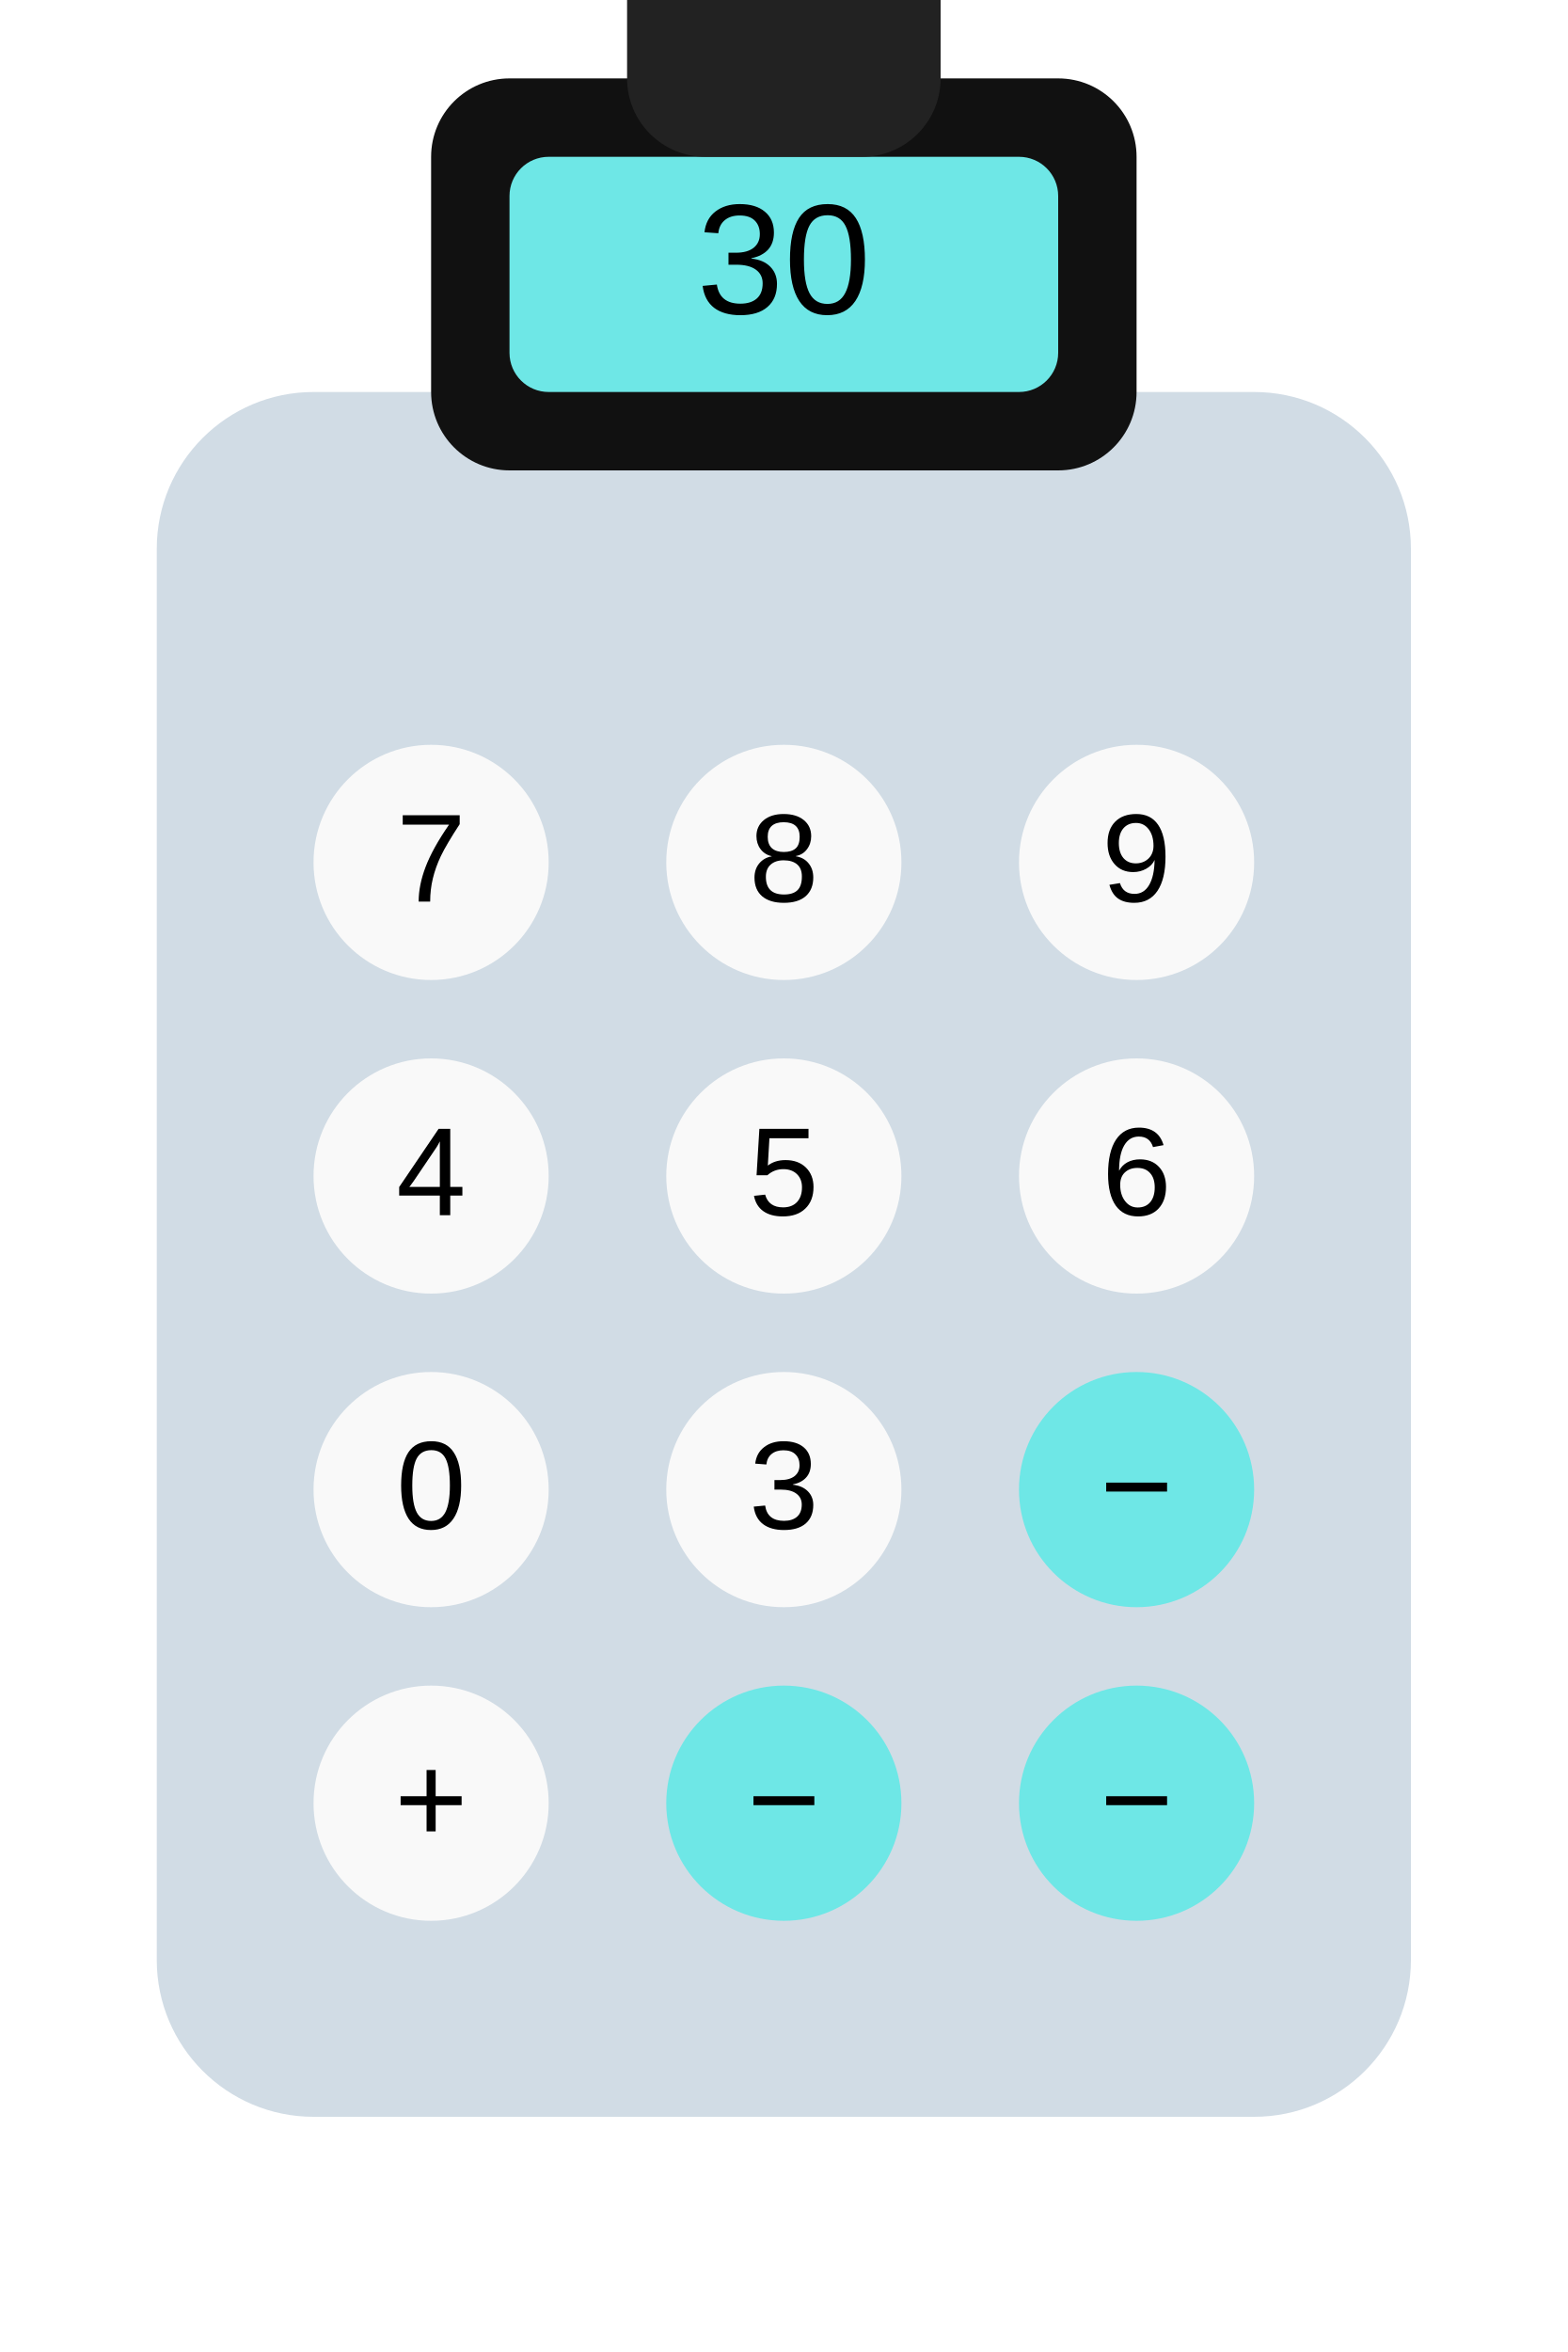
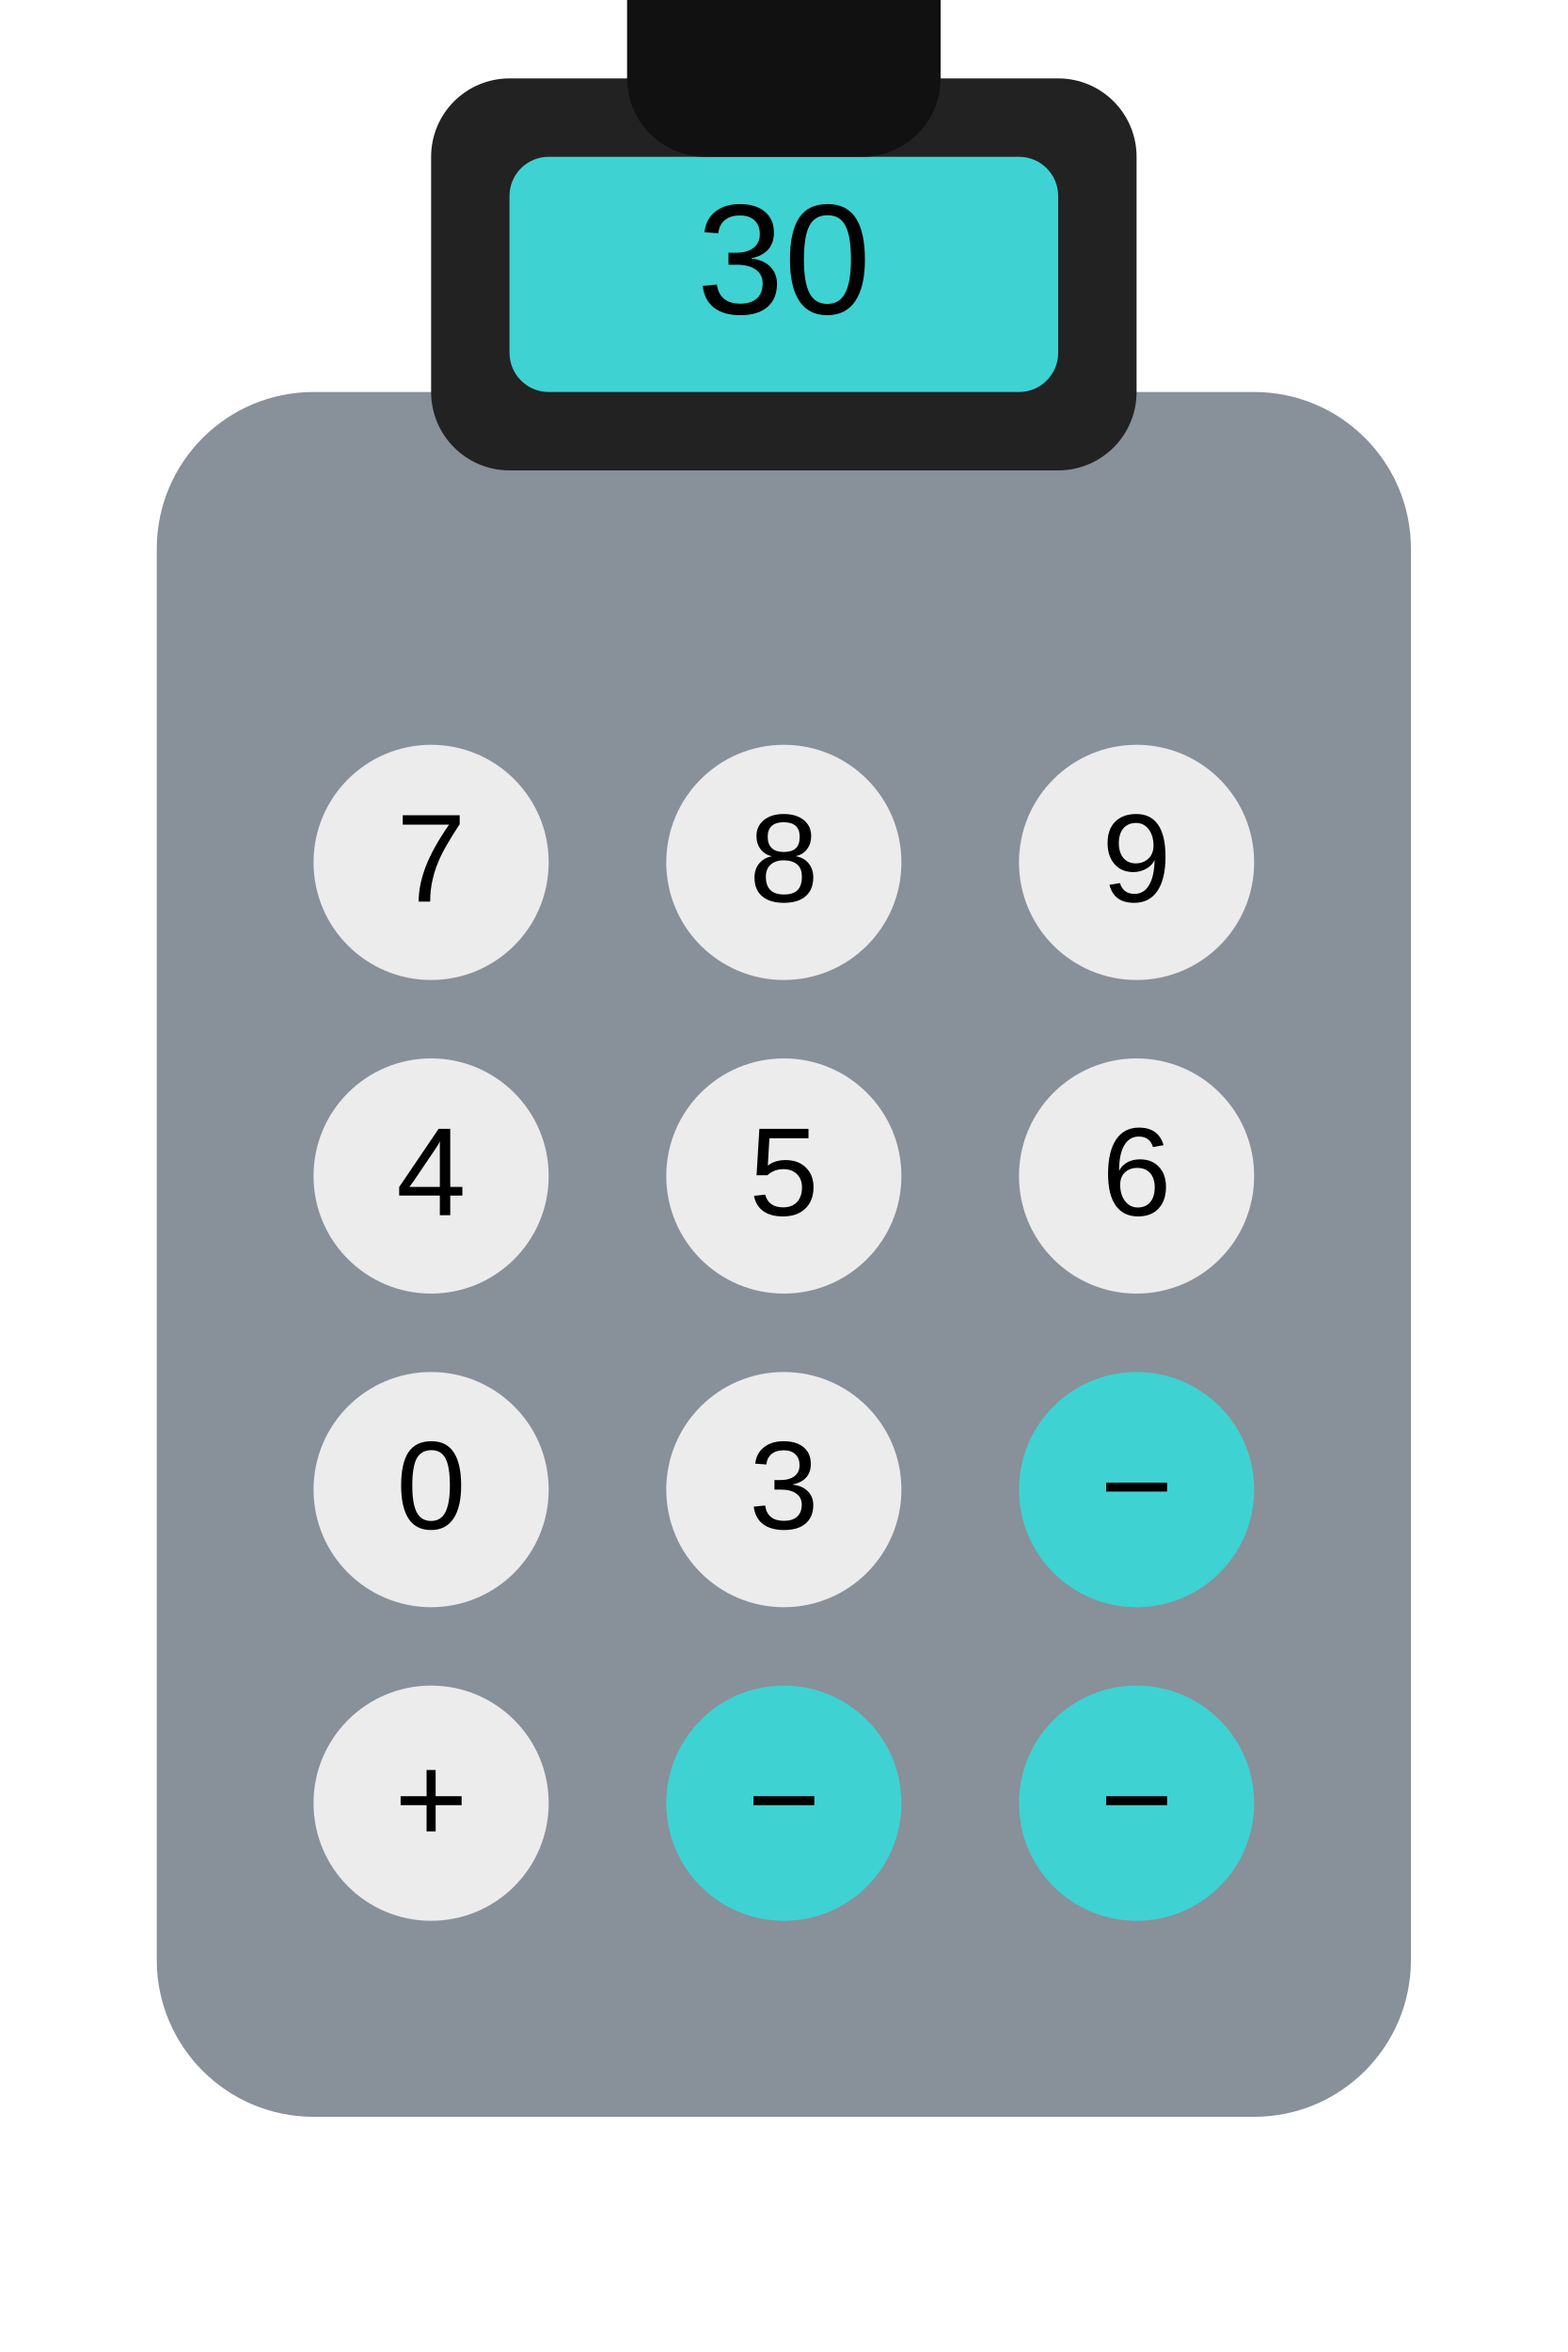
<svg xmlns="http://www.w3.org/2000/svg" width="200" height="300" viewBox="0 0 200 300" fill="none">
-   <rect x="20" y="50" width="160" height="220" rx="20" fill="#D1DCE5" />
-   <rect x="55" y="10" width="90" height="50" rx="10" fill="#111" />
-   <rect x="65" y="20" width="70" height="30" rx="5" fill="#6EE7E6" />
+   <rect x="20" y="50" width="160" height="220" rx="20" fill="#88909A" />
+   <rect x="55" y="10" width="90" height="50" rx="10" fill="#222" />
+   <rect x="65" y="20" width="70" height="30" rx="5" fill="#3FD2D2" />
  <text x="100" y="40" font-size="20" text-anchor="middle" fill="#000" font-family="Arial">30</text>
-   <circle cx="55" cy="110" r="15" fill="#F9F9F9" />
-   <circle cx="100" cy="110" r="15" fill="#F9F9F9" />
-   <circle cx="145" cy="110" r="15" fill="#F9F9F9" />
-   <circle cx="55" cy="150" r="15" fill="#F9F9F9" />
-   <circle cx="100" cy="150" r="15" fill="#F9F9F9" />
-   <circle cx="145" cy="150" r="15" fill="#F9F9F9" />
-   <circle cx="55" cy="190" r="15" fill="#F9F9F9" />
-   <circle cx="100" cy="190" r="15" fill="#F9F9F9" />
-   <circle cx="145" cy="190" r="15" fill="#6EE7E6" />
-   <circle cx="55" cy="230" r="15" fill="#F9F9F9" />
-   <circle cx="100" cy="230" r="15" fill="#6EE7E6" />
-   <circle cx="145" cy="230" r="15" fill="#6EE7E6" />
+   <circle cx="55" cy="110" r="15" fill="#ECECEC" />
+   <circle cx="100" cy="110" r="15" fill="#ECECEC" />
+   <circle cx="145" cy="110" r="15" fill="#ECECEC" />
+   <circle cx="55" cy="150" r="15" fill="#ECECEC" />
+   <circle cx="100" cy="150" r="15" fill="#ECECEC" />
+   <circle cx="145" cy="150" r="15" fill="#ECECEC" />
+   <circle cx="55" cy="190" r="15" fill="#ECECEC" />
+   <circle cx="100" cy="190" r="15" fill="#ECECEC" />
+   <circle cx="145" cy="190" r="15" fill="#3FD2D2" />
+   <circle cx="55" cy="230" r="15" fill="#ECECEC" />
+   <circle cx="100" cy="230" r="15" fill="#3FD2D2" />
+   <circle cx="145" cy="230" r="15" fill="#3FD2D2" />
  <text x="55" y="115" text-anchor="middle" font-size="16" fill="#000" font-family="Arial">7</text>
  <text x="100" y="115" text-anchor="middle" font-size="16" fill="#000" font-family="Arial">8</text>
  <text x="145" y="115" text-anchor="middle" font-size="16" fill="#000" font-family="Arial">9</text>
  <text x="55" y="155" text-anchor="middle" font-size="16" fill="#000" font-family="Arial">4</text>
  <text x="100" y="155" text-anchor="middle" font-size="16" fill="#000" font-family="Arial">5</text>
  <text x="145" y="155" text-anchor="middle" font-size="16" fill="#000" font-family="Arial">6</text>
  <text x="55" y="195" text-anchor="middle" font-size="16" fill="#000" font-family="Arial">0</text>
  <text x="100" y="195" text-anchor="middle" font-size="16" fill="#000" font-family="Arial">3</text>
  <text x="145" y="195" text-anchor="middle" font-size="16" fill="#000" font-family="Arial">−</text>
  <text x="55" y="235" text-anchor="middle" font-size="16" fill="#000" font-family="Arial">+</text>
  <text x="100" y="235" text-anchor="middle" font-size="16" fill="#000" font-family="Arial">−</text>
  <text x="145" y="235" text-anchor="middle" font-size="16" fill="#000" font-family="Arial">−</text>
-   <rect x="80" y="-10" width="40" height="30" rx="10" fill="#222" />
+   <rect x="80" y="-10" width="40" height="30" rx="10" fill="#111" />
</svg>
